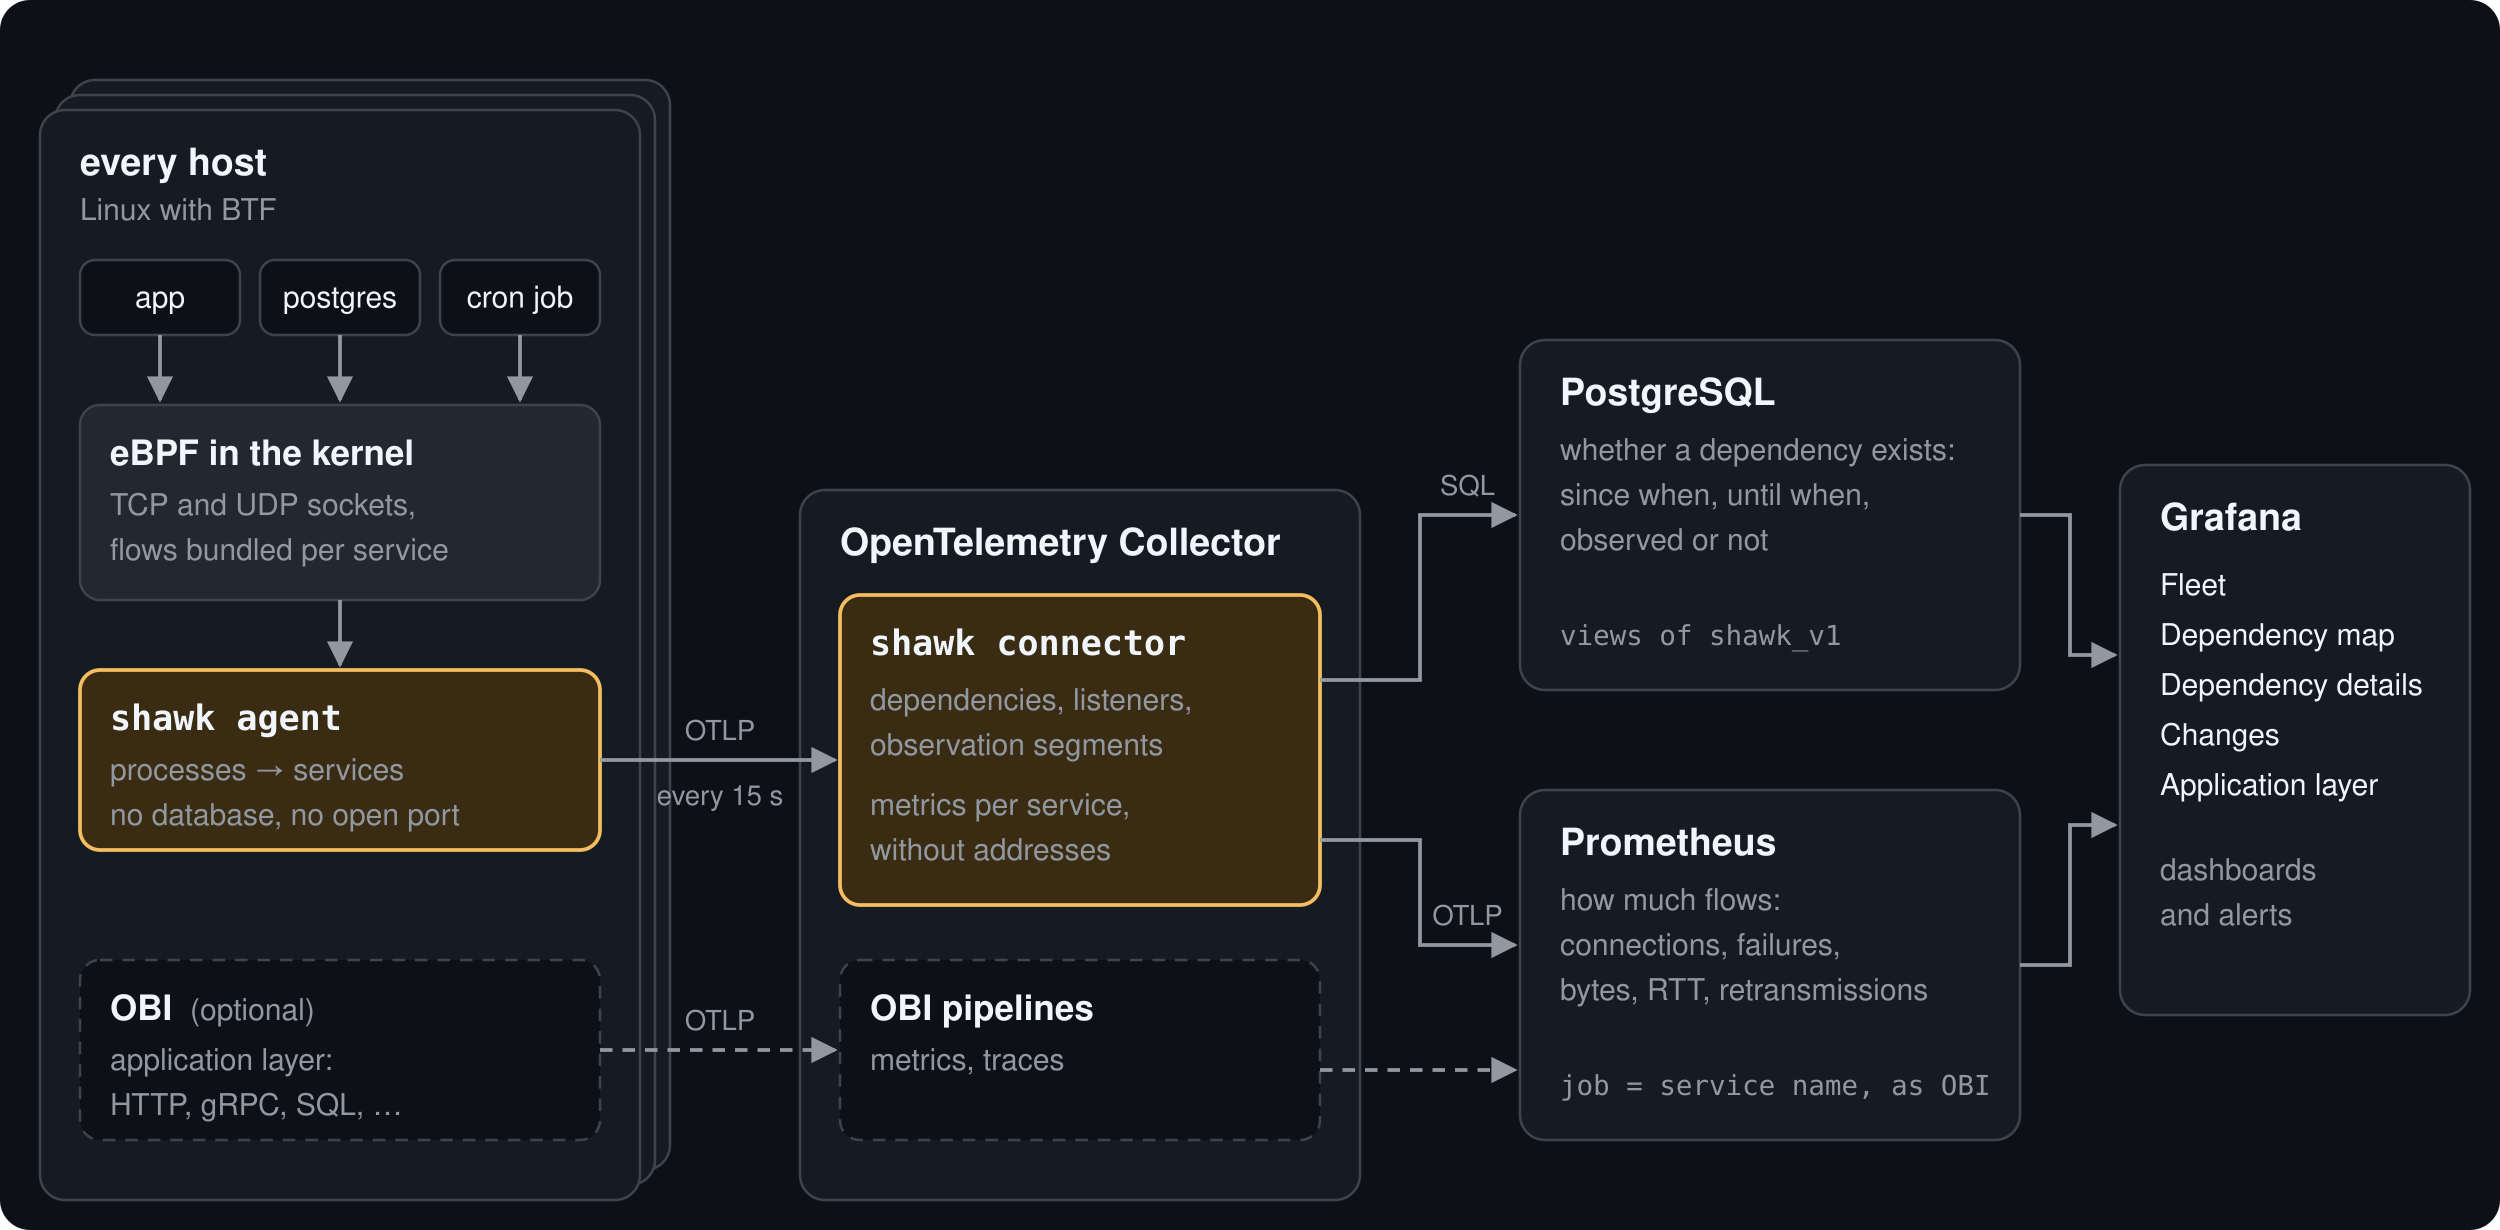
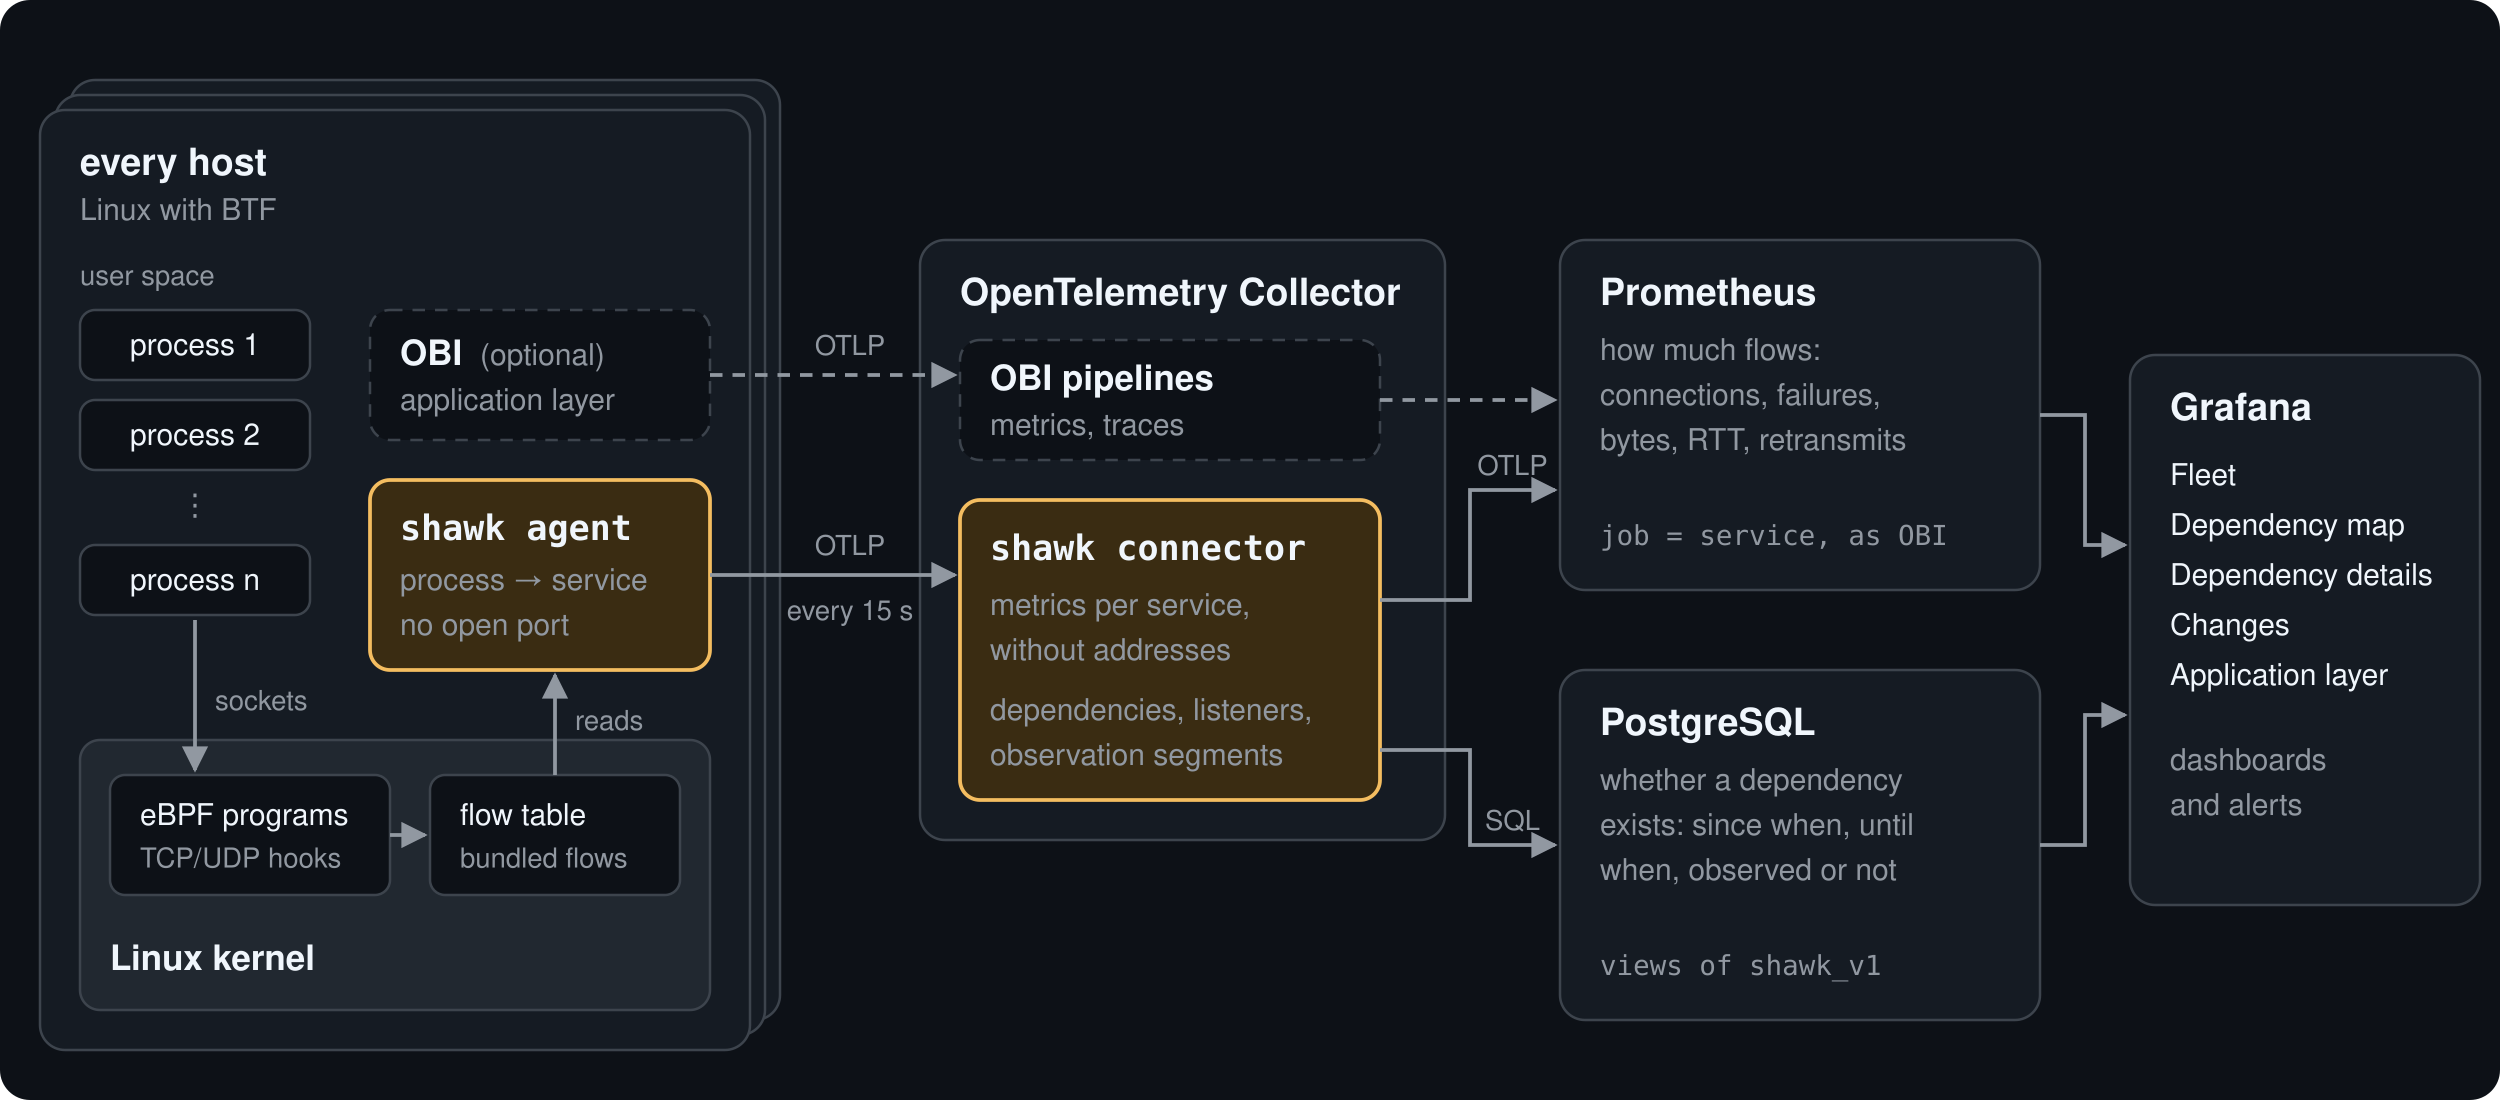
- <svg xmlns="http://www.w3.org/2000/svg" viewBox="0 0 1000 492" width="1000" height="492" font-family="-apple-system, BlinkMacSystemFont, 'Segoe UI', Helvetica, Arial, sans-serif" role="img" aria-labelledby="title desc">
+ <svg xmlns="http://www.w3.org/2000/svg" viewBox="0 0 1000 440" width="1000" height="440" font-family="-apple-system, BlinkMacSystemFont, 'Segoe UI', Helvetica, Arial, sans-serif" role="img" aria-labelledby="title desc">
  <style>
  .bg { fill: #0d1117; }
  .card { fill: #151b23; stroke: #3d444d; stroke-width: 1; }
  .back { fill: #151b23; stroke: #3d444d; stroke-width: 1; }
  .chip { fill: #0d1117; stroke: #3d444d; stroke-width: 1; }
  .kernel { fill: #212830; stroke: #3d444d; stroke-width: 1; }
  .shawk { fill: #3a2c12; stroke: #f4bd60; stroke-width: 1.5; }
  .opt { fill: #0d1117; stroke: #3d444d; stroke-width: 1; stroke-dasharray: 5 4; }
  .h { fill: #f0f6fc; font-size: 15px; font-weight: 600; }
  .b { fill: #f0f6fc; font-size: 14px; font-weight: 600; }
  .m { fill: #9198a1; font-size: 12px; }
  .c { fill: #f0f6fc; font-size: 12px; }
  .l { fill: #9198a1; font-size: 11px; }
  .mono { font-family: ui-monospace, SFMono-Regular, 'SF Mono', Menlo, Consolas, monospace; }
  .flow { fill: none; stroke: #9198a1; stroke-width: 1.5; }
  .flow.dash { stroke-dasharray: 5 4; }
  .tip { fill: #9198a1; }
</style>
  <defs>
    <marker id="tip" viewBox="0 0 10 10" refX="9" refY="5" markerWidth="7" markerHeight="7" orient="auto-start-reverse">
      <path class="tip" d="M0,0 L10,5 L0,10 z" />
    </marker>
  </defs>
-   <rect class="bg" width="1000" height="492" rx="12" />
-   <rect class="back" x="28" y="32" width="240" height="436" rx="10" />
-   <rect class="back" x="22" y="38" width="240" height="436" rx="10" />
-   <rect class="card" x="16" y="44" width="240" height="436" rx="10" />
+   <rect class="bg" width="1000" height="440" rx="12" />
+   <rect class="back" x="28" y="32" width="284" height="376" rx="10" />
+   <rect class="back" x="22" y="38" width="284" height="376" rx="10" />
+   <rect class="card" x="16" y="44" width="284" height="376" rx="10" />
  <text class="h" x="32" y="70">every host</text>
  <text class="m" x="32" y="88">Linux with BTF</text>
-   <rect class="chip" x="32" y="104" width="64" height="30" rx="6" />
-   <text class="c" x="64" y="123" text-anchor="middle">app</text>
-   <path class="flow" d="M64,134 V160" marker-end="url(#tip)" />
-   <rect class="chip" x="104" y="104" width="64" height="30" rx="6" />
-   <text class="c" x="136" y="123" text-anchor="middle">postgres</text>
-   <path class="flow" d="M136,134 V160" marker-end="url(#tip)" />
-   <rect class="chip" x="176" y="104" width="64" height="30" rx="6" />
-   <text class="c" x="208" y="123" text-anchor="middle">cron job</text>
-   <path class="flow" d="M208,134 V160" marker-end="url(#tip)" />
-   <rect class="kernel" x="32" y="162" width="208" height="78" rx="8" />
-   <text class="b" x="44" y="186">eBPF in the kernel</text>
-   <text class="m" x="44" y="206">TCP and UDP sockets,</text>
-   <text class="m" x="44" y="224">flows bundled per service</text>
-   <path class="flow" d="M136,240 V266" marker-end="url(#tip)" />
-   <rect class="shawk" x="32" y="268" width="208" height="72" rx="8" />
-   <text class="b mono" x="44" y="292">shawk agent</text>
-   <text class="m" x="44" y="312">processes → services</text>
-   <text class="m" x="44" y="330">no database, no open port</text>
-   <rect class="opt" x="32" y="384" width="208" height="72" rx="8" />
-   <text class="b" x="44" y="408">OBI</text>
-   <text class="m" x="76" y="408">(optional)</text>
-   <text class="m" x="44" y="428">application layer:</text>
-   <text class="m" x="44" y="446">HTTP, gRPC, SQL, …</text>
-   <rect class="card" x="320" y="196" width="224" height="284" rx="10" />
-   <text class="h" x="336" y="222">OpenTelemetry Collector</text>
-   <rect class="shawk" x="336" y="238" width="192" height="124" rx="8" />
-   <text class="b mono" x="348" y="262">shawk connector</text>
-   <text class="m" x="348" y="284">dependencies, listeners,</text>
-   <text class="m" x="348" y="302">observation segments</text>
-   <text class="m" x="348" y="326">metrics per service,</text>
-   <text class="m" x="348" y="344">without addresses</text>
-   <rect class="opt" x="336" y="384" width="192" height="72" rx="8" />
-   <text class="b" x="348" y="408">OBI pipelines</text>
-   <text class="m" x="348" y="428">metrics, traces</text>
-   <path class="flow" d="M240,304 H334" marker-end="url(#tip)" />
-   <text class="l" x="288" y="296" text-anchor="middle">OTLP</text>
-   <text class="l" x="288" y="322" text-anchor="middle">every 15 s</text>
-   <path class="flow dash" d="M240,420 H334" marker-end="url(#tip)" />
-   <text class="l" x="288" y="412" text-anchor="middle">OTLP</text>
-   <rect class="card" x="608" y="136" width="200" height="140" rx="10" />
-   <text class="h" x="624" y="162">PostgreSQL</text>
-   <text class="m" x="624" y="184">whether a dependency exists:</text>
-   <text class="m" x="624" y="202">since when, until when,</text>
-   <text class="m" x="624" y="220">observed or not</text>
-   <text class="l mono" x="624" y="258">views of shawk_v1</text>
-   <rect class="card" x="608" y="316" width="200" height="140" rx="10" />
-   <text class="h" x="624" y="342">Prometheus</text>
-   <text class="m" x="624" y="364">how much flows:</text>
-   <text class="m" x="624" y="382">connections, failures,</text>
-   <text class="m" x="624" y="400">bytes, RTT, retransmissions</text>
-   <text class="l mono" x="624" y="438">job = service name, as OBI</text>
-   <path class="flow" d="M528,272 H568 V206 H606" marker-end="url(#tip)" />
-   <text class="l" x="587" y="198" text-anchor="middle">SQL</text>
-   <path class="flow" d="M528,336 H568 V378 H606" marker-end="url(#tip)" />
-   <text class="l" x="587" y="370" text-anchor="middle">OTLP</text>
-   <path class="flow dash" d="M528,428 H606" marker-end="url(#tip)" />
-   <rect class="card" x="848" y="186" width="140" height="220" rx="10" />
-   <text class="h" x="864" y="212">Grafana</text>
-   <text class="c" x="864" y="238">Fleet</text>
-   <text class="c" x="864" y="258">Dependency map</text>
-   <text class="c" x="864" y="278">Dependency details</text>
-   <text class="c" x="864" y="298">Changes</text>
-   <text class="c" x="864" y="318">Application layer</text>
-   <text class="m" x="864" y="352">dashboards</text>
-   <text class="m" x="864" y="370">and alerts</text>
-   <path class="flow" d="M808,206 H828 V262 H846" marker-end="url(#tip)" />
-   <path class="flow" d="M808,386 H828 V330 H846" marker-end="url(#tip)" />
+   <text class="l" x="32" y="114">user space</text>
+   <rect class="chip" x="32" y="124" width="92" height="28" rx="6" />
+   <text class="c" x="78" y="142" text-anchor="middle">process 1</text>
+   <rect class="chip" x="32" y="160" width="92" height="28" rx="6" />
+   <text class="c" x="78" y="178" text-anchor="middle">process 2</text>
+   <rect class="chip" x="32" y="218" width="92" height="28" rx="6" />
+   <text class="c" x="78" y="236" text-anchor="middle">process n</text>
+   <text class="m" x="78" y="206" text-anchor="middle">⋮</text>
+   <rect class="opt" x="148" y="124" width="136" height="52" rx="8" />
+   <text class="b" x="160" y="146">OBI</text>
+   <text class="m" x="192" y="146">(optional)</text>
+   <text class="m" x="160" y="164">application layer</text>
+   <rect class="shawk" x="148" y="192" width="136" height="76" rx="8" />
+   <text class="b mono" x="160" y="216">shawk agent</text>
+   <text class="m" x="160" y="236">process → service</text>
+   <text class="m" x="160" y="254">no open port</text>
+   <rect class="kernel" x="32" y="296" width="252" height="108" rx="8" />
+   <rect class="chip" x="44" y="310" width="112" height="48" rx="6" />
+   <text class="c" x="56" y="330">eBPF programs</text>
+   <text class="l" x="56" y="347">TCP/UDP hooks</text>
+   <rect class="chip" x="172" y="310" width="100" height="48" rx="6" />
+   <text class="c" x="184" y="330">flow table</text>
+   <text class="l" x="184" y="347">bundled flows</text>
+   <text class="b" x="44" y="388">Linux kernel</text>
+   <path class="flow" d="M78,248 V308" marker-end="url(#tip)" />
+   <text class="l" x="86" y="284">sockets</text>
+   <path class="flow" d="M156,334 H170" marker-end="url(#tip)" />
+   <path class="flow" d="M222,310 V270" marker-end="url(#tip)" />
+   <text class="l" x="230" y="292">reads</text>
+   <rect class="card" x="368" y="96" width="210" height="240" rx="10" />
+   <text class="h" x="384" y="122">OpenTelemetry Collector</text>
+   <rect class="opt" x="384" y="136" width="168" height="48" rx="8" />
+   <text class="b" x="396" y="156">OBI pipelines</text>
+   <text class="m" x="396" y="174">metrics, traces</text>
+   <rect class="shawk" x="384" y="200" width="168" height="120" rx="8" />
+   <text class="b mono" x="396" y="224">shawk connector</text>
+   <text class="m" x="396" y="246">metrics per service,</text>
+   <text class="m" x="396" y="264">without addresses</text>
+   <text class="m" x="396" y="288">dependencies, listeners,</text>
+   <text class="m" x="396" y="306">observation segments</text>
+   <path class="flow" d="M284,230 H382" marker-end="url(#tip)" />
+   <text class="l" x="340" y="222" text-anchor="middle">OTLP</text>
+   <text class="l" x="340" y="248" text-anchor="middle">every 15 s</text>
+   <path class="flow dash" d="M284,150 H382" marker-end="url(#tip)" />
+   <text class="l" x="340" y="142" text-anchor="middle">OTLP</text>
+   <rect class="card" x="624" y="96" width="192" height="140" rx="10" />
+   <text class="h" x="640" y="122">Prometheus</text>
+   <text class="m" x="640" y="144">how much flows:</text>
+   <text class="m" x="640" y="162">connections, failures,</text>
+   <text class="m" x="640" y="180">bytes, RTT, retransmits</text>
+   <text class="l mono" x="640" y="218">job = service, as OBI</text>
+   <rect class="card" x="624" y="268" width="192" height="140" rx="10" />
+   <text class="h" x="640" y="294">PostgreSQL</text>
+   <text class="m" x="640" y="316">whether a dependency</text>
+   <text class="m" x="640" y="334">exists: since when, until</text>
+   <text class="m" x="640" y="352">when, observed or not</text>
+   <text class="l mono" x="640" y="390">views of shawk_v1</text>
+   <path class="flow dash" d="M552,160 H622" marker-end="url(#tip)" />
+   <path class="flow" d="M552,240 H588 V196 H622" marker-end="url(#tip)" />
+   <text class="l" x="605" y="190" text-anchor="middle">OTLP</text>
+   <path class="flow" d="M552,300 H588 V338 H622" marker-end="url(#tip)" />
+   <text class="l" x="605" y="332" text-anchor="middle">SQL</text>
+   <rect class="card" x="852" y="142" width="140" height="220" rx="10" />
+   <text class="h" x="868" y="168">Grafana</text>
+   <text class="c" x="868" y="194">Fleet</text>
+   <text class="c" x="868" y="214">Dependency map</text>
+   <text class="c" x="868" y="234">Dependency details</text>
+   <text class="c" x="868" y="254">Changes</text>
+   <text class="c" x="868" y="274">Application layer</text>
+   <text class="m" x="868" y="308">dashboards</text>
+   <text class="m" x="868" y="326">and alerts</text>
+   <path class="flow" d="M816,166 H834 V218 H850" marker-end="url(#tip)" />
+   <path class="flow" d="M816,338 H834 V286 H850" marker-end="url(#tip)" />
</svg>
